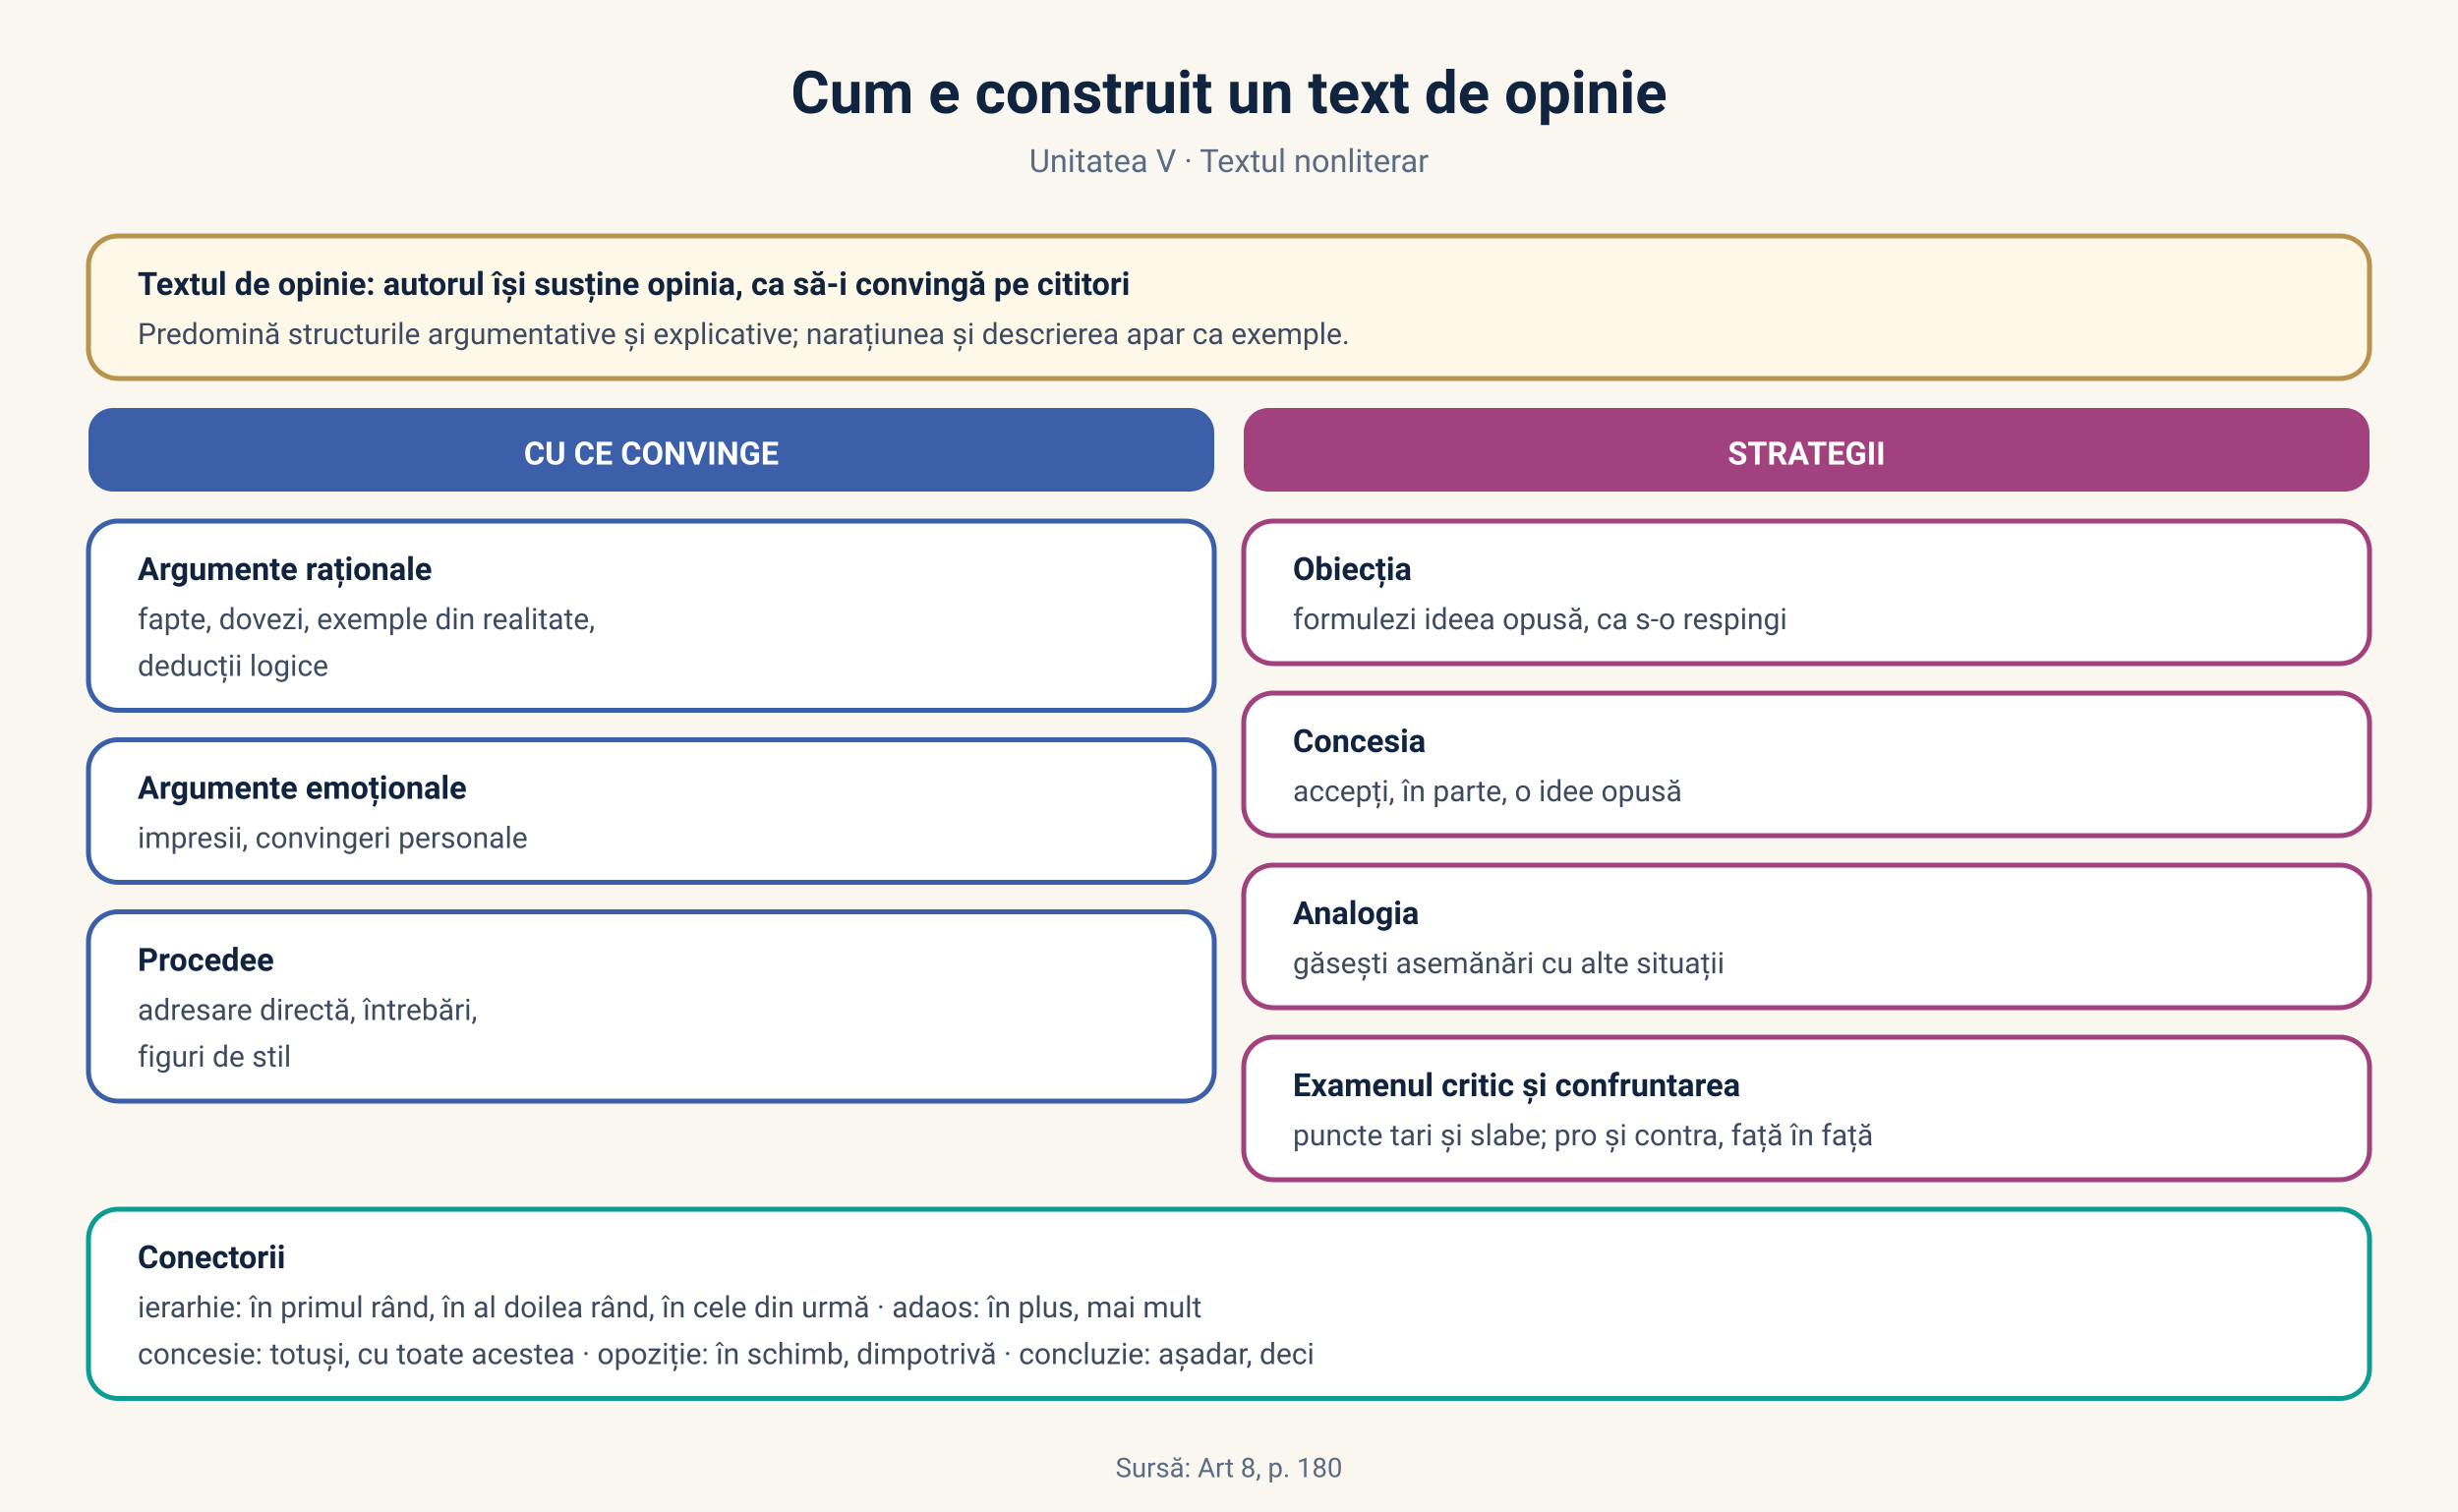
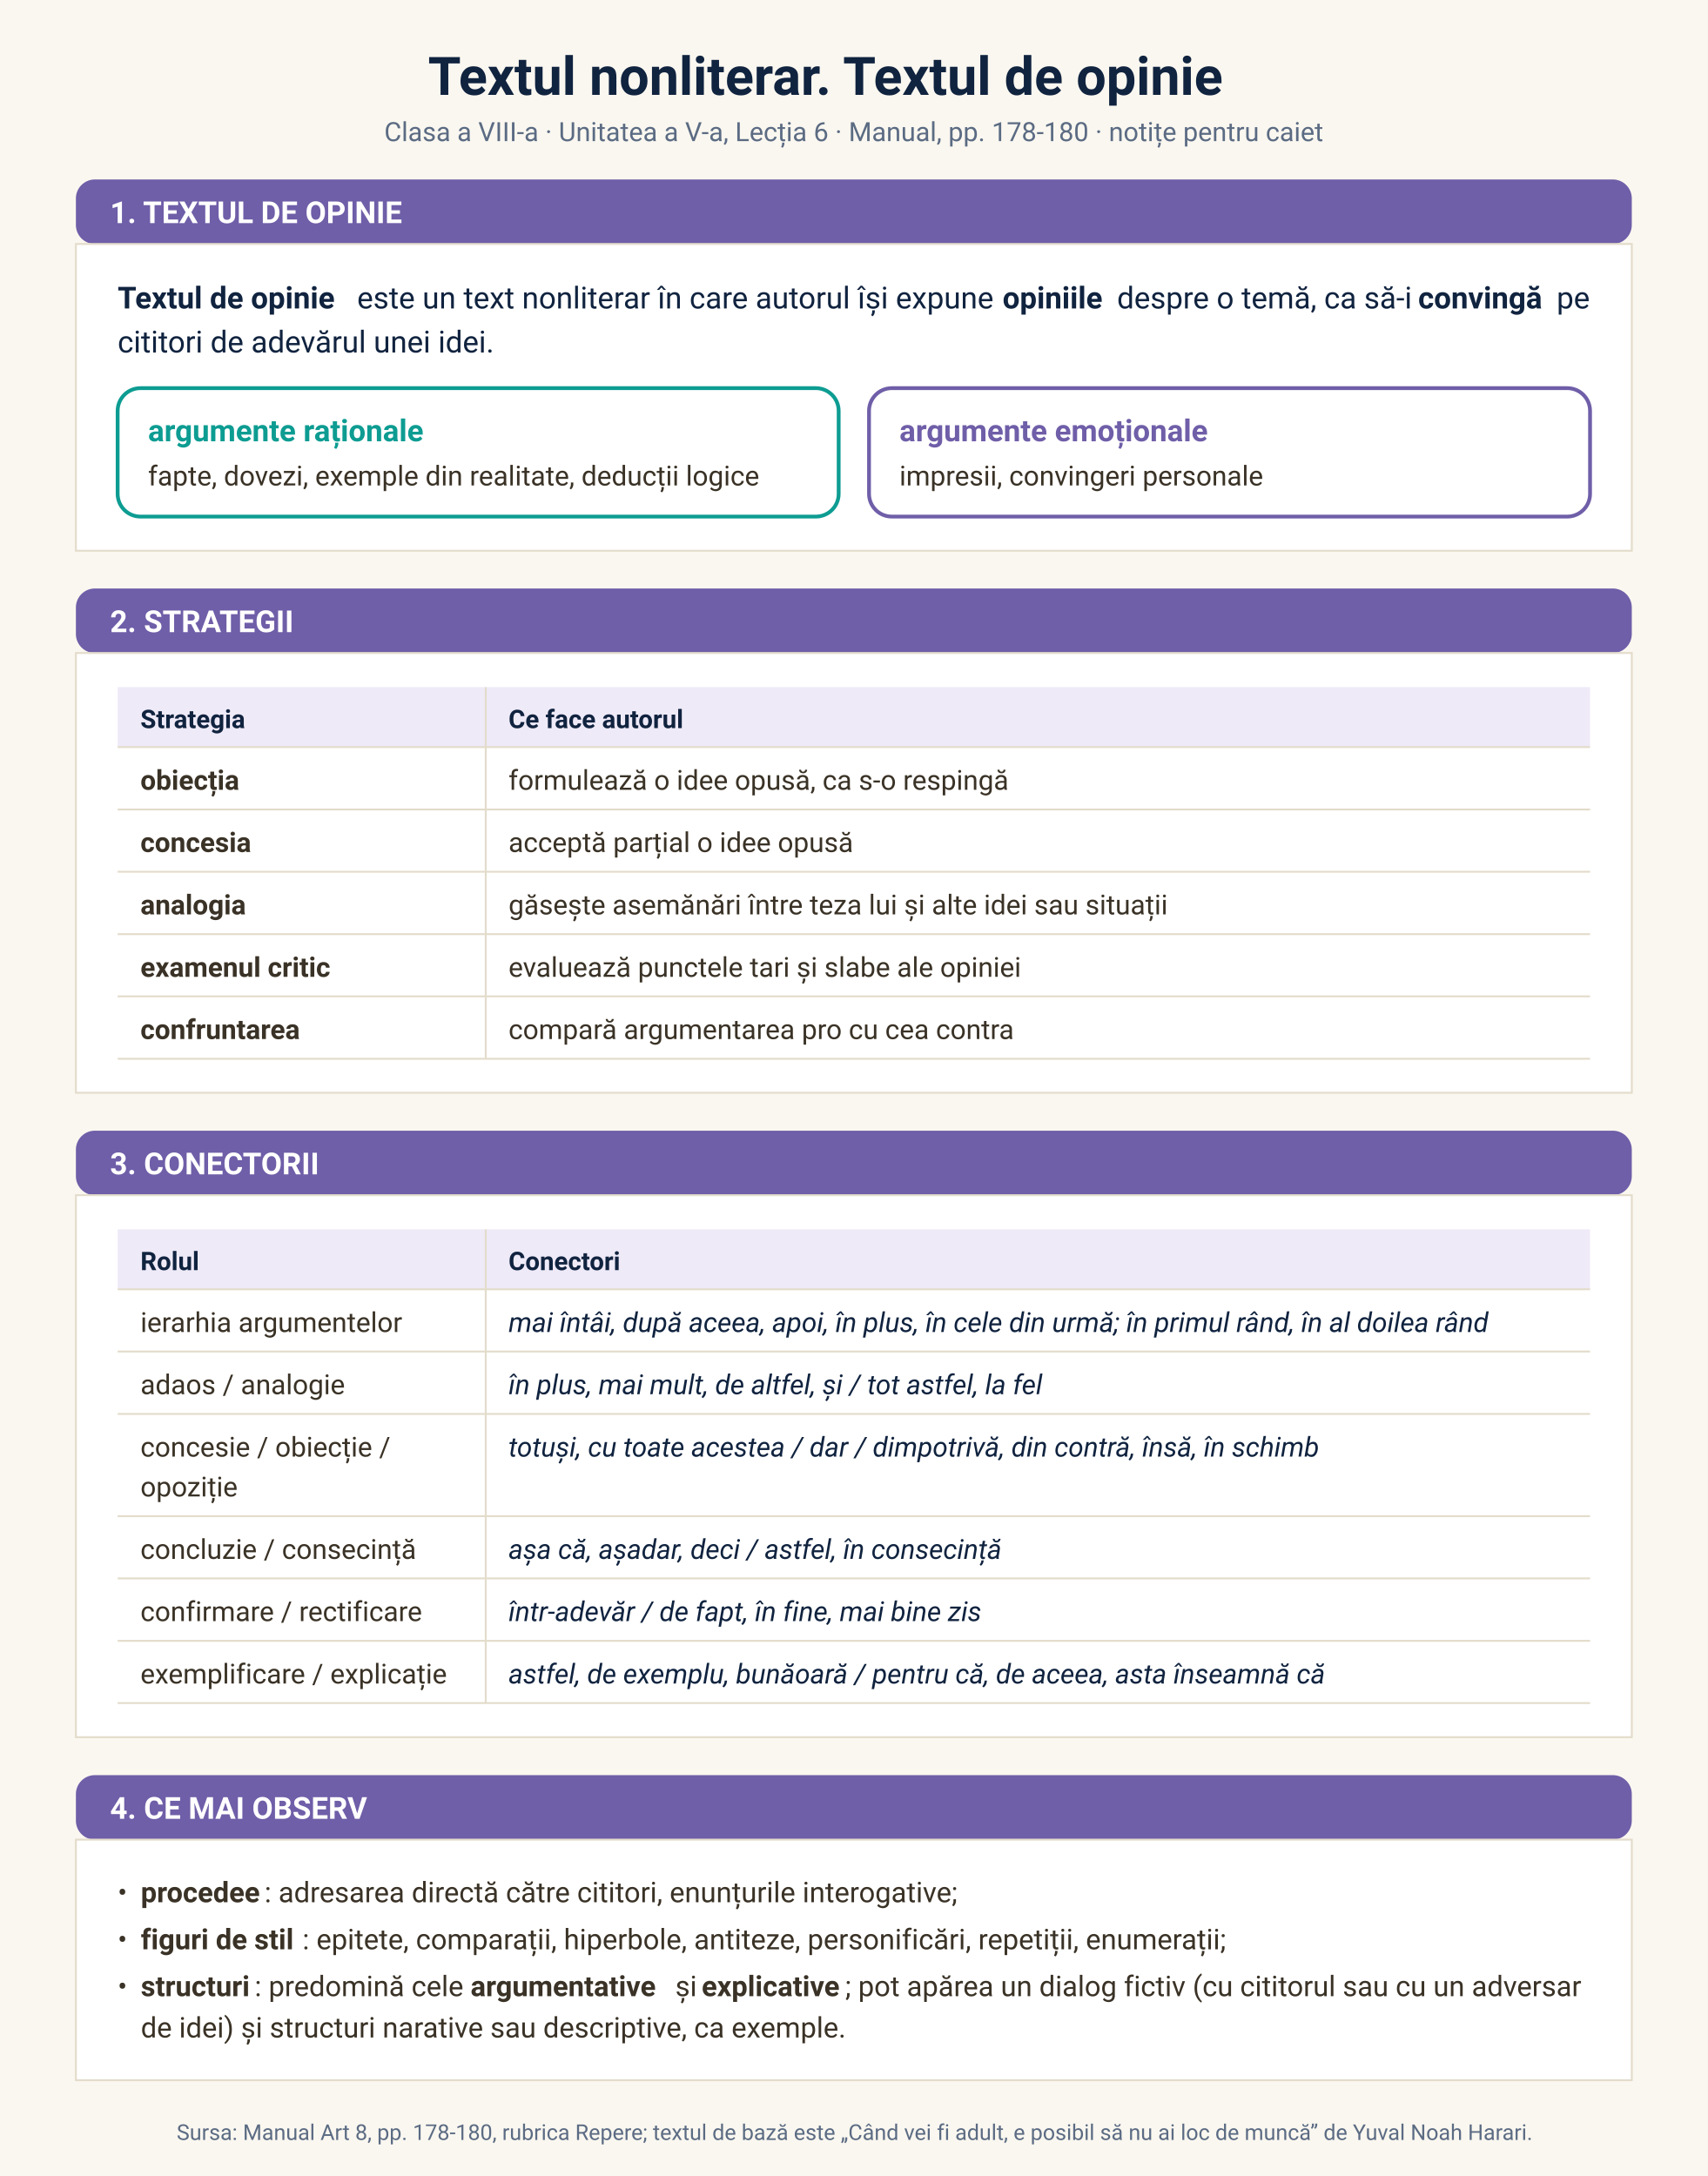
- <svg xmlns="http://www.w3.org/2000/svg" viewBox="0 0 1000 615" font-family="'Segoe UI', 'Plus Jakarta Sans', -apple-system, Roboto, sans-serif">
-   <rect width="1000" height="615" fill="#faf7f0" />
-   <text x="500" y="46" text-anchor="middle" font-size="24" font-weight="700" fill="#10233f">Cum e construit un text de opinie</text>
-   <text x="500" y="70" text-anchor="middle" font-size="13" fill="#5b6b83">Unitatea V · Textul nonliterar</text>
-   <rect x="36" y="96" width="928" height="58" rx="12" fill="#fef8e9" stroke="#b8944f" stroke-width="2" />
-   <text x="56" y="120" font-size="13" font-weight="700" fill="#10233f">Textul de opinie: autorul își susține opinia, ca să-i convingă pe cititori</text>
-   <text x="56" y="140" font-size="12" fill="#3d4a5f">Predomină structurile argumentative și explicative; narațiunea și descrierea apar ca exemple.</text>
-   <rect x="36" y="166" width="458" height="34" rx="10" fill="#3b5fa8" />
-   <text x="265" y="189" text-anchor="middle" font-size="13" font-weight="700" fill="#ffffff">CU CE CONVINGE</text>
-   <rect x="36" y="212" width="458" height="77" rx="12" fill="#ffffff" stroke="#3b5fa8" stroke-width="2" />
-   <text x="56" y="236" font-size="13" font-weight="700" fill="#10233f">Argumente raționale</text>
-   <text x="56" y="256" font-size="12" fill="#3d4a5f">fapte, dovezi, exemple din realitate,</text>
-   <text x="56" y="275" font-size="12" fill="#3d4a5f">deducții logice</text>
-   <rect x="36" y="301" width="458" height="58" rx="12" fill="#ffffff" stroke="#3b5fa8" stroke-width="2" />
-   <text x="56" y="325" font-size="13" font-weight="700" fill="#10233f">Argumente emoționale</text>
-   <text x="56" y="345" font-size="12" fill="#3d4a5f">impresii, convingeri personale</text>
-   <rect x="36" y="371" width="458" height="77" rx="12" fill="#ffffff" stroke="#3b5fa8" stroke-width="2" />
-   <text x="56" y="395" font-size="13" font-weight="700" fill="#10233f">Procedee</text>
-   <text x="56" y="415" font-size="12" fill="#3d4a5f">adresare directă, întrebări,</text>
-   <text x="56" y="434" font-size="12" fill="#3d4a5f">figuri de stil</text>
-   <rect x="506" y="166" width="458" height="34" rx="10" fill="#a1417e" />
-   <text x="735" y="189" text-anchor="middle" font-size="13" font-weight="700" fill="#ffffff">STRATEGII</text>
-   <rect x="506" y="212" width="458" height="58" rx="12" fill="#ffffff" stroke="#a1417e" stroke-width="2" />
-   <text x="526" y="236" font-size="13" font-weight="700" fill="#10233f">Obiecția</text>
-   <text x="526" y="256" font-size="12" fill="#3d4a5f">formulezi ideea opusă, ca s-o respingi</text>
-   <rect x="506" y="282" width="458" height="58" rx="12" fill="#ffffff" stroke="#a1417e" stroke-width="2" />
-   <text x="526" y="306" font-size="13" font-weight="700" fill="#10233f">Concesia</text>
-   <text x="526" y="326" font-size="12" fill="#3d4a5f">accepți, în parte, o idee opusă</text>
-   <rect x="506" y="352" width="458" height="58" rx="12" fill="#ffffff" stroke="#a1417e" stroke-width="2" />
-   <text x="526" y="376" font-size="13" font-weight="700" fill="#10233f">Analogia</text>
-   <text x="526" y="396" font-size="12" fill="#3d4a5f">găsești asemănări cu alte situații</text>
-   <rect x="506" y="422" width="458" height="58" rx="12" fill="#ffffff" stroke="#a1417e" stroke-width="2" />
-   <text x="526" y="446" font-size="13" font-weight="700" fill="#10233f">Examenul critic și confruntarea</text>
-   <text x="526" y="466" font-size="12" fill="#3d4a5f">puncte tari și slabe; pro și contra, față în față</text>
-   <rect x="36" y="492" width="928" height="77" rx="12" fill="#ffffff" stroke="#0d9c92" stroke-width="2" />
-   <text x="56" y="516" font-size="13" font-weight="700" fill="#10233f">Conectorii</text>
-   <text x="56" y="536" font-size="12" fill="#3d4a5f">ierarhie: în primul rând, în al doilea rând, în cele din urmă · adaos: în plus, mai mult</text>
-   <text x="56" y="555" font-size="12" fill="#3d4a5f">concesie: totuși, cu toate acestea · opoziție: în schimb, dimpotrivă · concluzie: așadar, deci</text>
-   <text x="500" y="601" text-anchor="middle" font-size="11" fill="#5b6b83">Sursă: Art 8, p. 180</text>
+ <svg xmlns="http://www.w3.org/2000/svg" viewBox="0 0 900 1147" font-family="'Segoe UI', 'Plus Jakarta Sans', -apple-system, Roboto, sans-serif">
+   <rect width="900" height="1147" fill="#faf7f0" />
+   <text x="225.6" y="50.0" font-size="28" fill="#10233f" font-weight="700" textLength="449.8" lengthAdjust="spacing">Textul nonliterar. Textul de opinie</text>
+   <text x="202.5" y="74.4" font-size="14" fill="#5b6b83" textLength="495.0" lengthAdjust="spacing">Clasa a VIII-a · Unitatea a V-a, Lecția 6 · Manual, pp. 178-180 · notițe pentru caiet</text>
+   <rect x="40" y="94.6" width="820" height="34" rx="10" fill="#6f5ea8" />
+   <text x="58" y="117.6" font-size="16" font-weight="700" fill="#ffffff">1. TEXTUL DE OPINIE</text>
+   <rect x="40" y="128.6" width="820" height="161.7" fill="#ffffff" stroke="#e3dccb" />
+   <text x="62.0" y="162.6" font-size="16" fill="#10233f" font-weight="700" textLength="121.9" lengthAdjust="spacing">Textul de opinie</text>
+   <text x="188.2" y="162.6" font-size="16" fill="#10233f" textLength="335.8" lengthAdjust="spacing">este un text nonliterar în care autorul își expune</text>
+   <text x="528.4" y="162.6" font-size="16" fill="#10233f" font-weight="700" textLength="56.0" lengthAdjust="spacing">opiniile</text>
+   <text x="588.7" y="162.6" font-size="16" fill="#10233f" textLength="154.4" lengthAdjust="spacing">despre o temă, ca să-i</text>
+   <text x="747.4" y="162.6" font-size="16" fill="#10233f" font-weight="700" textLength="68.6" lengthAdjust="spacing">convingă</text>
+   <text x="820.4" y="162.6" font-size="16" fill="#10233f" textLength="17.8" lengthAdjust="spacing">pe</text>
+   <text x="62.0" y="185.8" font-size="16" fill="#10233f" textLength="199.5" lengthAdjust="spacing">cititori de adevărul unei idei.</text>
+   <rect x="62.0" y="204.6" width="380.0" height="67.7" rx="12" fill="#ffffff" stroke="#0d9c92" stroke-width="2" />
+   <text x="78.0" y="232.6" font-size="16" fill="#0d9c92" font-weight="700" textLength="154.2" lengthAdjust="spacing">argumente raționale</text>
+   <text x="78.0" y="255.9" font-size="14.5" fill="#3a3226" textLength="323.2" lengthAdjust="spacing">fapte, dovezi, exemple din realitate, deducții logice</text>
+   <rect x="458.0" y="204.6" width="380.0" height="67.7" rx="12" fill="#ffffff" stroke="#6f5ea8" stroke-width="2" />
+   <text x="474.0" y="232.6" font-size="16" fill="#6f5ea8" font-weight="700" textLength="172.3" lengthAdjust="spacing">argumente emoționale</text>
+   <text x="474.0" y="255.9" font-size="14.5" fill="#3a3226" textLength="190.5" lengthAdjust="spacing">impresii, convingeri personale</text>
+   <rect x="40" y="310.2" width="820" height="34" rx="10" fill="#6f5ea8" />
+   <text x="58" y="333.2" font-size="16" font-weight="700" fill="#ffffff">2. STRATEGII</text>
+   <rect x="40" y="344.2" width="820" height="231.8" fill="#ffffff" stroke="#e3dccb" />
+   <rect x="62.0" y="362.2" width="776.0" height="31.6" fill="#efeaf8" />
+   <text x="74.0" y="383.8" font-size="13.5" fill="#10233f" font-weight="700" textLength="57.5" lengthAdjust="spacing">Strategia</text>
+   <text x="268.0" y="383.8" font-size="13.5" fill="#10233f" font-weight="700" textLength="95.8" lengthAdjust="spacing">Ce face autorul</text>
+   <line x1="62.0" y1="393.8" x2="838.0" y2="393.8" stroke="#e3dccb" />
+   <text x="74.0" y="416.3" font-size="14.5" fill="#3a3226" font-weight="700" textLength="54.2" lengthAdjust="spacing">obiecția</text>
+   <text x="268.0" y="416.3" font-size="14.5" fill="#3a3226" textLength="261.9" lengthAdjust="spacing">formulează o idee opusă, ca s-o respingă</text>
+   <line x1="62.0" y1="426.7" x2="838.0" y2="426.7" stroke="#e3dccb" />
+   <text x="74.0" y="449.1" font-size="14.5" fill="#3a3226" font-weight="700" textLength="57.7" lengthAdjust="spacing">concesia</text>
+   <text x="268.0" y="449.1" font-size="14.5" fill="#3a3226" textLength="179.7" lengthAdjust="spacing">acceptă parțial o idee opusă</text>
+   <line x1="62.0" y1="459.5" x2="838.0" y2="459.5" stroke="#e3dccb" />
+   <text x="74.0" y="482.0" font-size="14.5" fill="#3a3226" font-weight="700" textLength="58.3" lengthAdjust="spacing">analogia</text>
+   <text x="268.0" y="482.0" font-size="14.5" fill="#3a3226" textLength="339.1" lengthAdjust="spacing">găsește asemănări între teza lui și alte idei sau situații</text>
+   <line x1="62.0" y1="492.4" x2="838.0" y2="492.4" stroke="#e3dccb" />
+   <text x="74.0" y="514.9" font-size="14.5" fill="#3a3226" font-weight="700" textLength="104.1" lengthAdjust="spacing">examenul critic</text>
+   <text x="268.0" y="514.9" font-size="14.5" fill="#3a3226" textLength="266.5" lengthAdjust="spacing">evaluează punctele tari și slabe ale opiniei</text>
+   <line x1="62.0" y1="525.2" x2="838.0" y2="525.2" stroke="#e3dccb" />
+   <text x="74.0" y="547.7" font-size="14.5" fill="#3a3226" font-weight="700" textLength="88.6" lengthAdjust="spacing">confruntarea</text>
+   <text x="268.0" y="547.7" font-size="14.5" fill="#3a3226" textLength="265.2" lengthAdjust="spacing">compară argumentarea pro cu cea contra</text>
+   <line x1="62.0" y1="558.1" x2="838.0" y2="558.1" stroke="#e3dccb" />
+   <line x1="256.0" y1="362.2" x2="256.0" y2="558.0" stroke="#e3dccb" />
+   <rect x="40" y="596.0" width="820" height="34" rx="10" fill="#6f5ea8" />
+   <text x="58" y="619.0" font-size="16" font-weight="700" fill="#ffffff">3. CONECTORII</text>
+   <rect x="40" y="630.0" width="820" height="285.7" fill="#ffffff" stroke="#e3dccb" />
+   <rect x="62.0" y="648.0" width="776.0" height="31.6" fill="#efeaf8" />
+   <text x="74.0" y="669.5" font-size="13.5" fill="#10233f" font-weight="700" textLength="32.8" lengthAdjust="spacing">Rolul</text>
+   <text x="268.0" y="669.5" font-size="13.5" fill="#10233f" font-weight="700" textLength="61.3" lengthAdjust="spacing">Conectori</text>
+   <line x1="62.0" y1="679.6" x2="838.0" y2="679.6" stroke="#e3dccb" />
+   <text x="74.0" y="702.1" font-size="14.5" fill="#3a3226" textLength="138.8" lengthAdjust="spacing">ierarhia argumentelor</text>
+   <text x="268.0" y="702.1" font-size="14.5" fill="#10233f" font-style="italic" textLength="532.7" lengthAdjust="spacing">mai întâi, după aceea, apoi, în plus, în cele din urmă; în primul rând, în al doilea rând</text>
+   <line x1="62.0" y1="712.4" x2="838.0" y2="712.4" stroke="#e3dccb" />
+   <text x="74.0" y="734.9" font-size="14.5" fill="#3a3226" textLength="106.1" lengthAdjust="spacing">adaos / analogie</text>
+   <text x="268.0" y="734.9" font-size="14.5" fill="#10233f" font-style="italic" textLength="285.5" lengthAdjust="spacing">în plus, mai mult, de altfel, și / tot astfel, la fel</text>
+   <line x1="62.0" y1="745.3" x2="838.0" y2="745.3" stroke="#e3dccb" />
+   <text x="74.0" y="767.8" font-size="14.5" fill="#3a3226" textLength="128.6" lengthAdjust="spacing">concesie / obiecție /</text>
+   <text x="74.0" y="788.8" font-size="14.5" fill="#3a3226" textLength="51.6" lengthAdjust="spacing">opoziție</text>
+   <text x="268.0" y="767.8" font-size="14.5" fill="#10233f" font-style="italic" textLength="429.8" lengthAdjust="spacing">totuși, cu toate acestea / dar / dimpotrivă, din contră, însă, în schimb</text>
+   <line x1="62.0" y1="799.2" x2="838.0" y2="799.2" stroke="#e3dccb" />
+   <text x="74.0" y="821.7" font-size="14.5" fill="#3a3226" textLength="140.8" lengthAdjust="spacing">concluzie / consecință</text>
+   <text x="268.0" y="821.7" font-size="14.5" fill="#10233f" font-style="italic" textLength="257.2" lengthAdjust="spacing">așa că, așadar, deci / astfel, în consecință</text>
+   <line x1="62.0" y1="832.0" x2="838.0" y2="832.0" stroke="#e3dccb" />
+   <text x="74.0" y="854.5" font-size="14.5" fill="#3a3226" textLength="144.8" lengthAdjust="spacing">confirmare / rectificare</text>
+   <text x="268.0" y="854.5" font-size="14.5" fill="#10233f" font-style="italic" textLength="255.5" lengthAdjust="spacing">într-adevăr / de fapt, în fine, mai bine zis</text>
+   <line x1="62.0" y1="864.9" x2="838.0" y2="864.9" stroke="#e3dccb" />
+   <text x="74.0" y="887.4" font-size="14.5" fill="#3a3226" textLength="157.6" lengthAdjust="spacing">exemplificare / explicație</text>
+   <text x="268.0" y="887.4" font-size="14.5" fill="#10233f" font-style="italic" textLength="431.5" lengthAdjust="spacing">astfel, de exemplu, bunăoară / pentru că, de aceea, asta înseamnă că</text>
+   <line x1="62.0" y1="897.7" x2="838.0" y2="897.7" stroke="#e3dccb" />
+   <line x1="256.0" y1="648.0" x2="256.0" y2="897.7" stroke="#e3dccb" />
+   <rect x="40" y="935.7" width="820" height="34" rx="10" fill="#6f5ea8" />
+   <text x="58" y="958.7" font-size="16" font-weight="700" fill="#ffffff">4. CE MAI OBSERV</text>
+   <rect x="40" y="969.7" width="820" height="126.8" fill="#ffffff" stroke="#e3dccb" />
+   <text x="62.0" y="1002.7" font-size="15" fill="#3a3226">•</text>
+   <text x="74.2" y="1002.7" font-size="15" fill="#3a3226" font-weight="700" textLength="65.2" lengthAdjust="spacing">procedee</text>
+   <text x="139.4" y="1002.7" font-size="15" fill="#3a3226" textLength="364.9" lengthAdjust="spacing">: adresarea directă către cititori, enunțurile interogative;</text>
+   <text x="62.0" y="1027.5" font-size="15" fill="#3a3226">•</text>
+   <text x="74.2" y="1027.5" font-size="15" fill="#3a3226" font-weight="700" textLength="85.2" lengthAdjust="spacing">figuri de stil</text>
+   <text x="159.4" y="1027.5" font-size="15" fill="#3a3226" textLength="489.0" lengthAdjust="spacing">: epitete, comparații, hiperbole, antiteze, personificări, repetiții, enumerații;</text>
+   <text x="62.0" y="1052.2" font-size="15" fill="#3a3226">•</text>
+   <text x="74.2" y="1052.2" font-size="15" fill="#3a3226" font-weight="700" textLength="60.0" lengthAdjust="spacing">structuri</text>
+   <text x="134.2" y="1052.2" font-size="15" fill="#3a3226" textLength="109.8" lengthAdjust="spacing">: predomină cele</text>
+   <text x="248.0" y="1052.2" font-size="15" fill="#3a3226" font-weight="700" textLength="103.8" lengthAdjust="spacing">argumentative</text>
+   <text x="355.9" y="1052.2" font-size="15" fill="#3a3226" textLength="9.9" lengthAdjust="spacing">și</text>
+   <text x="369.8" y="1052.2" font-size="15" fill="#3a3226" font-weight="700" textLength="75.6" lengthAdjust="spacing">explicative</text>
+   <text x="445.4" y="1052.2" font-size="15" fill="#3a3226" textLength="386.5" lengthAdjust="spacing">; pot apărea un dialog fictiv (cu cititorul sau cu un adversar</text>
+   <text x="74.2" y="1074.0" font-size="15" fill="#3a3226" textLength="365.2" lengthAdjust="spacing">de idei) și structuri narative sau descriptive, ca exemple.</text>
+   <text x="93.1" y="1128.0" font-size="11.5" fill="#5b6b83" textLength="713.9" lengthAdjust="spacing">Sursa: Manual Art 8, pp. 178-180, rubrica Repere; textul de bază este „Când vei fi adult, e posibil să nu ai loc de muncă” de Yuval Noah Harari.</text>
</svg>
